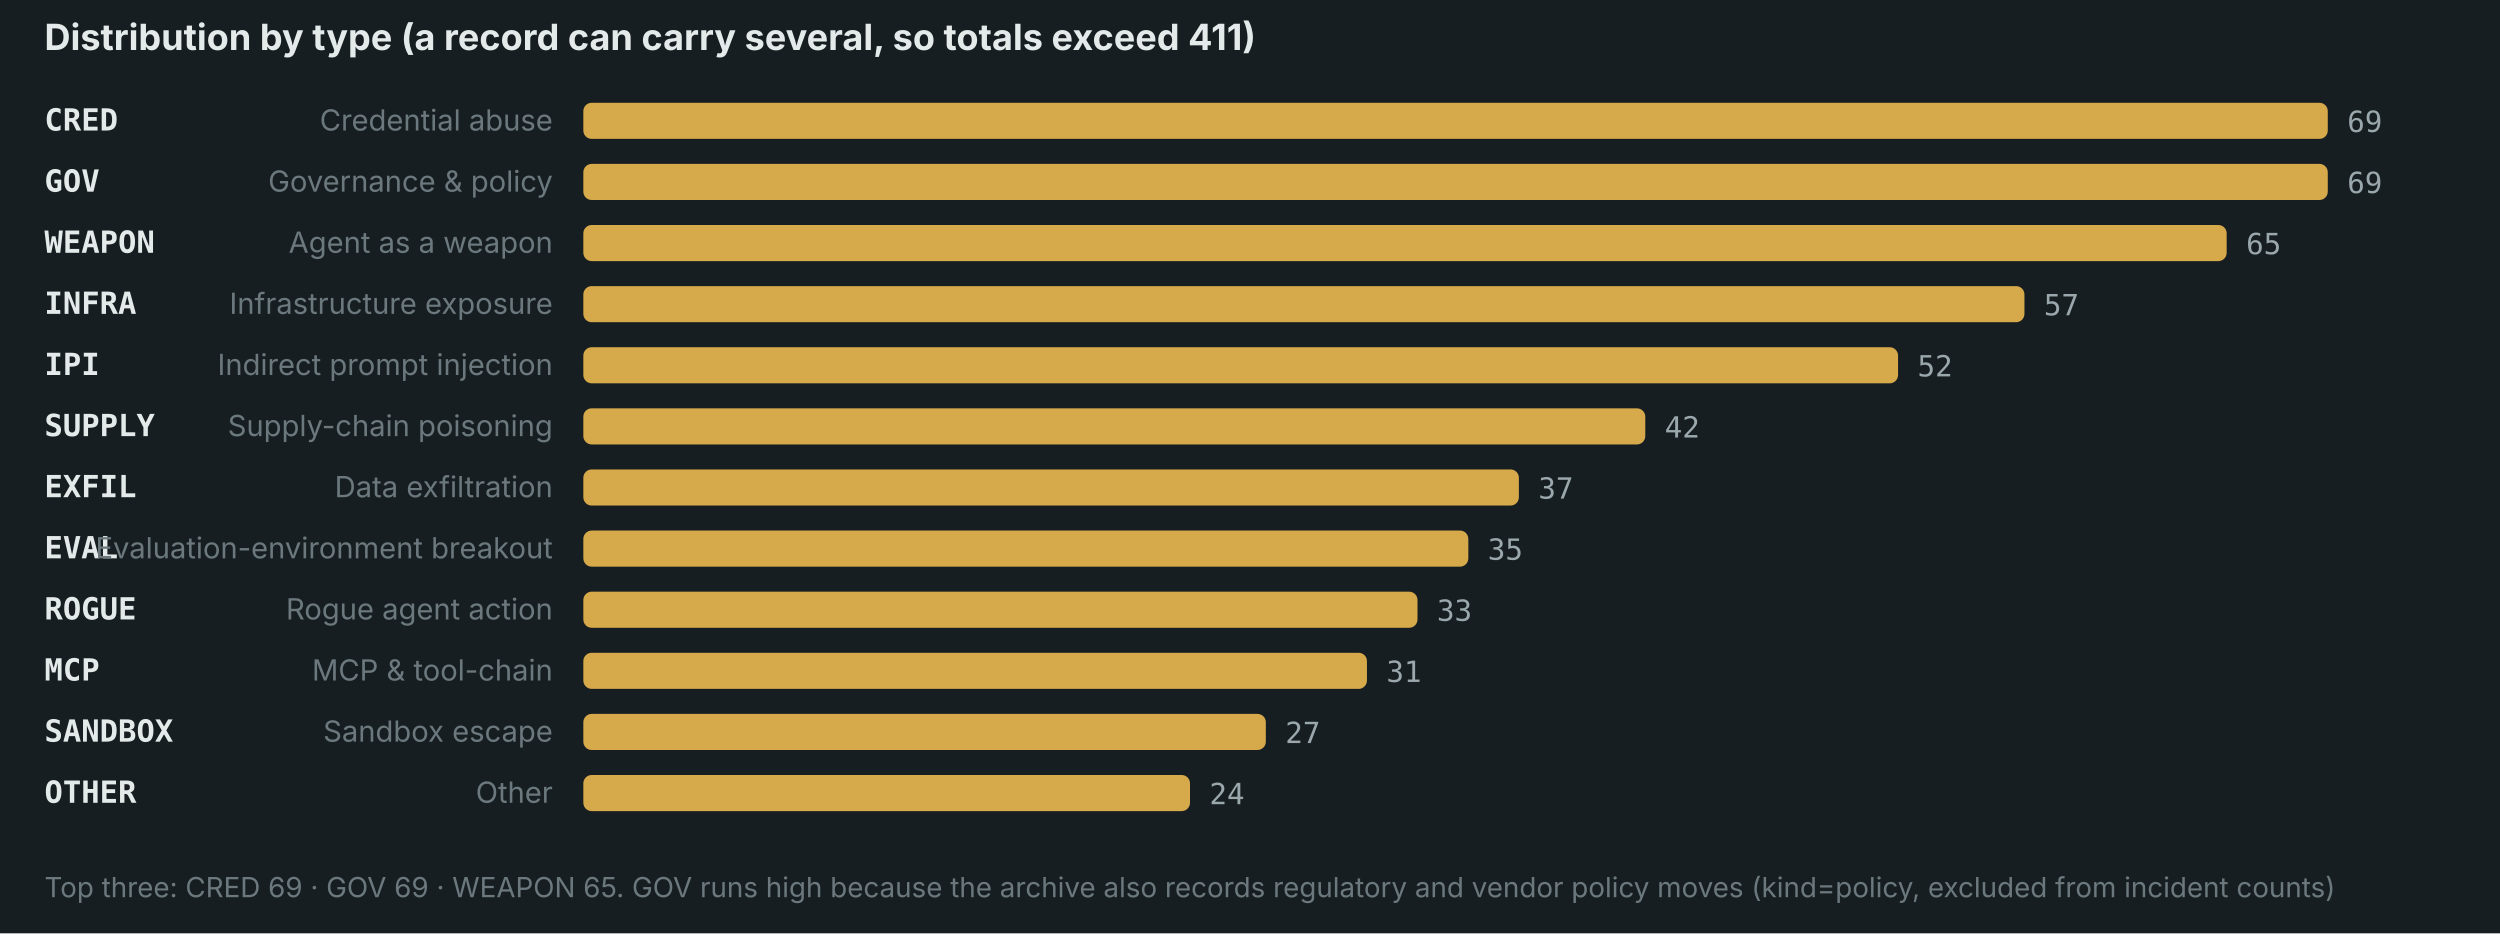
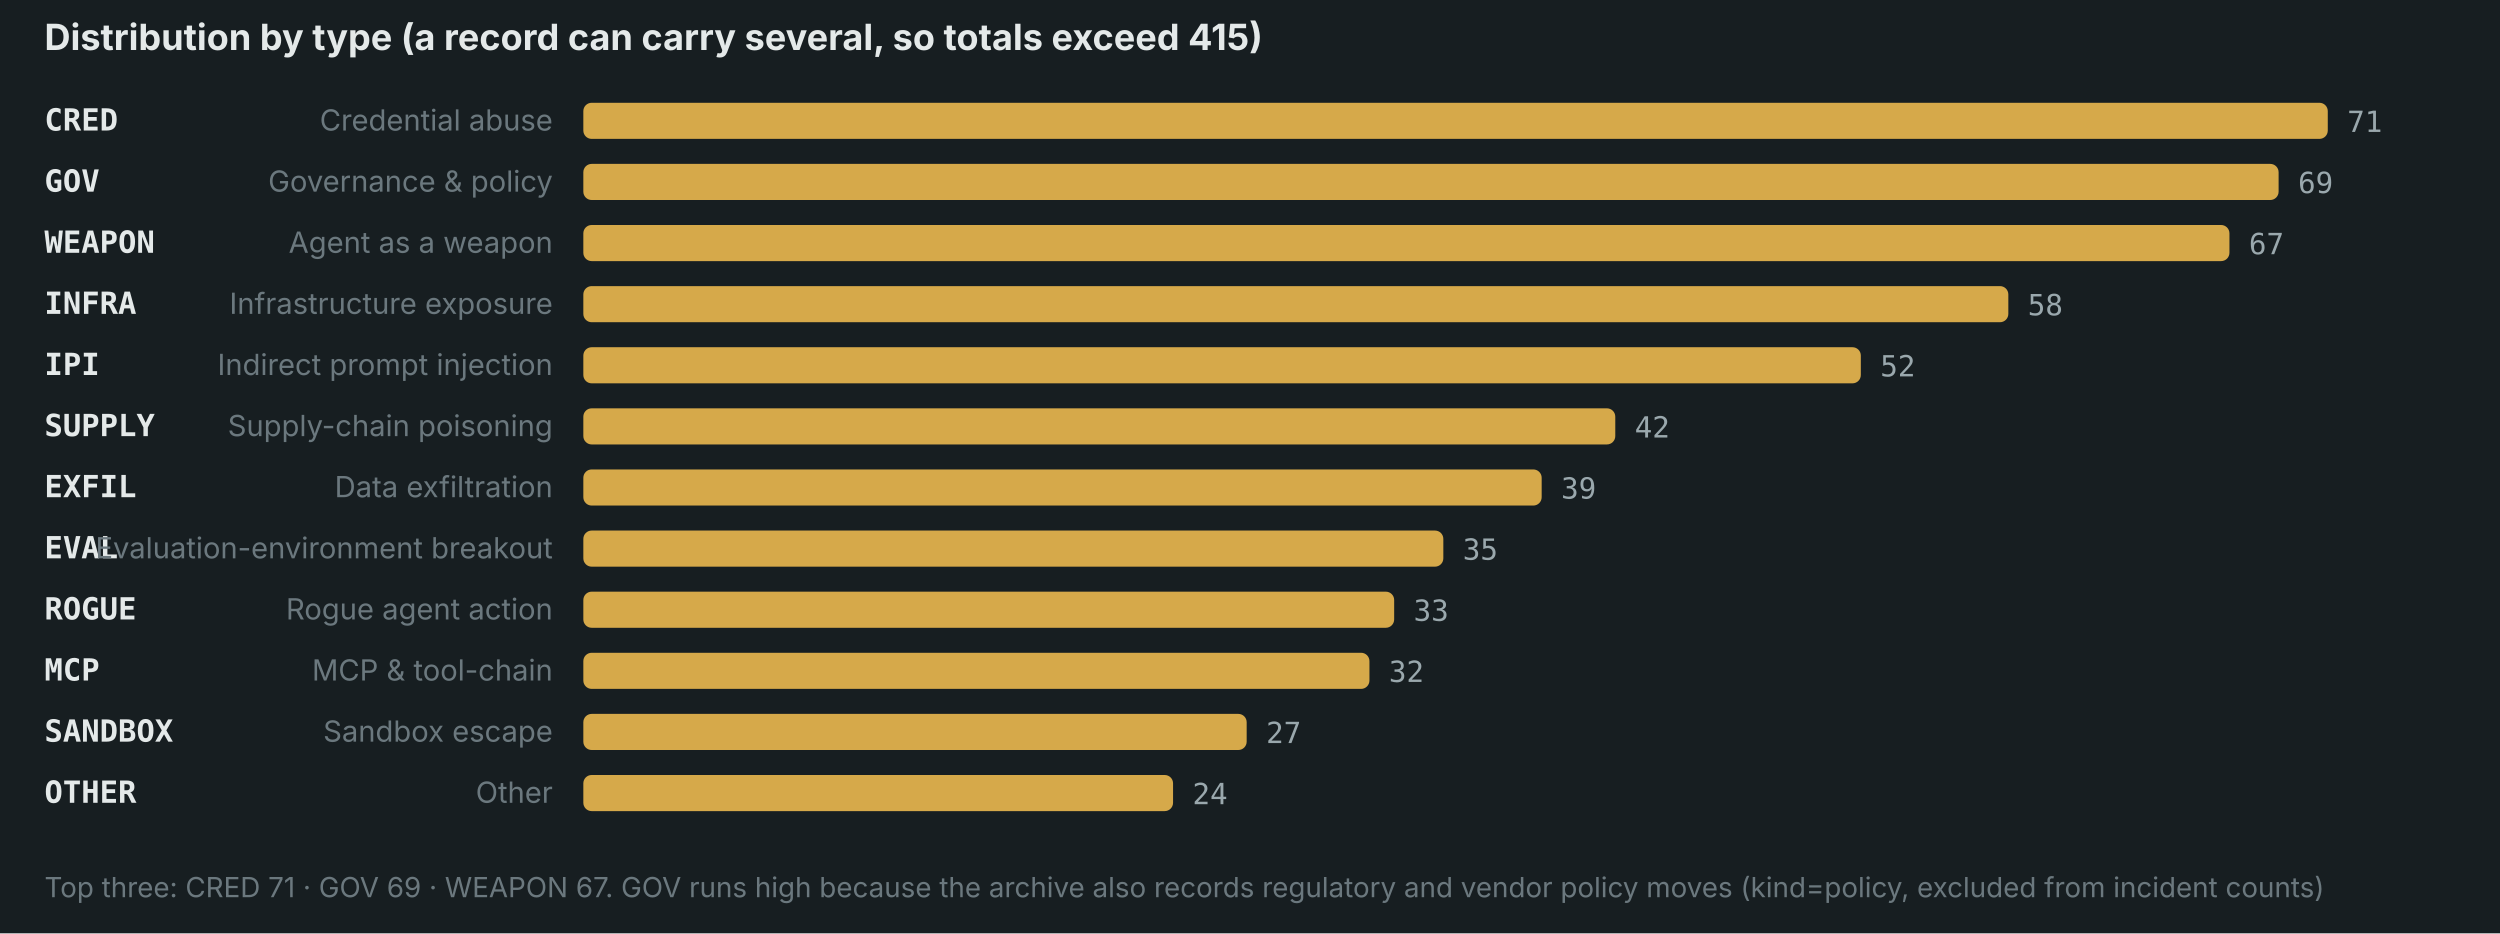
<svg xmlns="http://www.w3.org/2000/svg" viewBox="0 0 900 336" width="900" height="336" role="img" font-family="ui-sans-serif,-apple-system,'Segoe UI','PingFang SC','Microsoft YaHei',sans-serif">
  <rect width="900" height="336" fill="#171E21" />
-   <text x="16" y="18" font-size="13" font-weight="700" fill="#E4E9E9">Distribution by type (a record can carry several, so totals exceed 411)</text>
+   <text x="16" y="18" font-size="13" font-weight="700" fill="#E4E9E9">Distribution by type (a record can carry several, so totals exceed 415)</text>
  <text x="16" y="47" font-size="11" fill="#E4E9E9" font-family="ui-monospace,'SF Mono','Cascadia Mono','Consolas',monospace" font-weight="600">CRED</text>
  <text x="199" y="47" font-size="10.5" text-anchor="end" fill="#6B787E">Credential abuse</text>
  <rect x="210" y="37" width="628.0" height="13" rx="3" fill="#D6A94A" />
-   <text x="845.0" y="47.5" font-size="10.5" fill="#9AA8AD" font-family="ui-monospace,'SF Mono','Cascadia Mono','Consolas',monospace">69</text>
+   <text x="845.0" y="47.5" font-size="10.5" fill="#9AA8AD" font-family="ui-monospace,'SF Mono','Cascadia Mono','Consolas',monospace">71</text>
  <text x="16" y="69" font-size="11" fill="#E4E9E9" font-family="ui-monospace,'SF Mono','Cascadia Mono','Consolas',monospace" font-weight="600">GOV</text>
  <text x="199" y="69" font-size="10.5" text-anchor="end" fill="#6B787E">Governance &amp; policy</text>
-   <rect x="210" y="59" width="628.0" height="13" rx="3" fill="#D6A94A" />
-   <text x="845.0" y="69.5" font-size="10.5" fill="#9AA8AD" font-family="ui-monospace,'SF Mono','Cascadia Mono','Consolas',monospace">69</text>
+   <rect x="210" y="59" width="610.3" height="13" rx="3" fill="#D6A94A" />
+   <text x="827.3" y="69.5" font-size="10.5" fill="#9AA8AD" font-family="ui-monospace,'SF Mono','Cascadia Mono','Consolas',monospace">69</text>
  <text x="16" y="91" font-size="11" fill="#E4E9E9" font-family="ui-monospace,'SF Mono','Cascadia Mono','Consolas',monospace" font-weight="600">WEAPON</text>
  <text x="199" y="91" font-size="10.5" text-anchor="end" fill="#6B787E">Agent as a weapon</text>
-   <rect x="210" y="81" width="591.6" height="13" rx="3" fill="#D6A94A" />
-   <text x="808.6" y="91.5" font-size="10.5" fill="#9AA8AD" font-family="ui-monospace,'SF Mono','Cascadia Mono','Consolas',monospace">65</text>
+   <rect x="210" y="81" width="592.6" height="13" rx="3" fill="#D6A94A" />
+   <text x="809.6" y="91.5" font-size="10.5" fill="#9AA8AD" font-family="ui-monospace,'SF Mono','Cascadia Mono','Consolas',monospace">67</text>
  <text x="16" y="113" font-size="11" fill="#E4E9E9" font-family="ui-monospace,'SF Mono','Cascadia Mono','Consolas',monospace" font-weight="600">INFRA</text>
  <text x="199" y="113" font-size="10.5" text-anchor="end" fill="#6B787E">Infrastructure exposure</text>
-   <rect x="210" y="103" width="518.8" height="13" rx="3" fill="#D6A94A" />
-   <text x="735.8" y="113.5" font-size="10.5" fill="#9AA8AD" font-family="ui-monospace,'SF Mono','Cascadia Mono','Consolas',monospace">57</text>
+   <rect x="210" y="103" width="513.0" height="13" rx="3" fill="#D6A94A" />
+   <text x="730.0" y="113.5" font-size="10.5" fill="#9AA8AD" font-family="ui-monospace,'SF Mono','Cascadia Mono','Consolas',monospace">58</text>
  <text x="16" y="135" font-size="11" fill="#E4E9E9" font-family="ui-monospace,'SF Mono','Cascadia Mono','Consolas',monospace" font-weight="600">IPI</text>
  <text x="199" y="135" font-size="10.5" text-anchor="end" fill="#6B787E">Indirect prompt injection</text>
-   <rect x="210" y="125" width="473.3" height="13" rx="3" fill="#D6A94A" />
-   <text x="690.3" y="135.5" font-size="10.5" fill="#9AA8AD" font-family="ui-monospace,'SF Mono','Cascadia Mono','Consolas',monospace">52</text>
+   <rect x="210" y="125" width="459.9" height="13" rx="3" fill="#D6A94A" />
+   <text x="676.9" y="135.5" font-size="10.5" fill="#9AA8AD" font-family="ui-monospace,'SF Mono','Cascadia Mono','Consolas',monospace">52</text>
  <text x="16" y="157" font-size="11" fill="#E4E9E9" font-family="ui-monospace,'SF Mono','Cascadia Mono','Consolas',monospace" font-weight="600">SUPPLY</text>
  <text x="199" y="157" font-size="10.5" text-anchor="end" fill="#6B787E">Supply-chain poisoning</text>
-   <rect x="210" y="147" width="382.3" height="13" rx="3" fill="#D6A94A" />
-   <text x="599.3" y="157.5" font-size="10.5" fill="#9AA8AD" font-family="ui-monospace,'SF Mono','Cascadia Mono','Consolas',monospace">42</text>
+   <rect x="210" y="147" width="371.5" height="13" rx="3" fill="#D6A94A" />
+   <text x="588.5" y="157.5" font-size="10.5" fill="#9AA8AD" font-family="ui-monospace,'SF Mono','Cascadia Mono','Consolas',monospace">42</text>
  <text x="16" y="179" font-size="11" fill="#E4E9E9" font-family="ui-monospace,'SF Mono','Cascadia Mono','Consolas',monospace" font-weight="600">EXFIL</text>
  <text x="199" y="179" font-size="10.5" text-anchor="end" fill="#6B787E">Data exfiltration</text>
-   <rect x="210" y="169" width="336.8" height="13" rx="3" fill="#D6A94A" />
-   <text x="553.8" y="179.5" font-size="10.5" fill="#9AA8AD" font-family="ui-monospace,'SF Mono','Cascadia Mono','Consolas',monospace">37</text>
+   <rect x="210" y="169" width="345.0" height="13" rx="3" fill="#D6A94A" />
+   <text x="562.0" y="179.5" font-size="10.5" fill="#9AA8AD" font-family="ui-monospace,'SF Mono','Cascadia Mono','Consolas',monospace">39</text>
  <text x="16" y="201" font-size="11" fill="#E4E9E9" font-family="ui-monospace,'SF Mono','Cascadia Mono','Consolas',monospace" font-weight="600">EVAL</text>
  <text x="199" y="201" font-size="10.5" text-anchor="end" fill="#6B787E">Evaluation-environment breakout</text>
-   <rect x="210" y="191" width="318.6" height="13" rx="3" fill="#D6A94A" />
-   <text x="535.6" y="201.5" font-size="10.5" fill="#9AA8AD" font-family="ui-monospace,'SF Mono','Cascadia Mono','Consolas',monospace">35</text>
+   <rect x="210" y="191" width="309.6" height="13" rx="3" fill="#D6A94A" />
+   <text x="526.6" y="201.5" font-size="10.5" fill="#9AA8AD" font-family="ui-monospace,'SF Mono','Cascadia Mono','Consolas',monospace">35</text>
  <text x="16" y="223" font-size="11" fill="#E4E9E9" font-family="ui-monospace,'SF Mono','Cascadia Mono','Consolas',monospace" font-weight="600">ROGUE</text>
  <text x="199" y="223" font-size="10.5" text-anchor="end" fill="#6B787E">Rogue agent action</text>
-   <rect x="210" y="213" width="300.3" height="13" rx="3" fill="#D6A94A" />
-   <text x="517.3" y="223.5" font-size="10.5" fill="#9AA8AD" font-family="ui-monospace,'SF Mono','Cascadia Mono','Consolas',monospace">33</text>
+   <rect x="210" y="213" width="291.9" height="13" rx="3" fill="#D6A94A" />
+   <text x="508.9" y="223.5" font-size="10.5" fill="#9AA8AD" font-family="ui-monospace,'SF Mono','Cascadia Mono','Consolas',monospace">33</text>
  <text x="16" y="245" font-size="11" fill="#E4E9E9" font-family="ui-monospace,'SF Mono','Cascadia Mono','Consolas',monospace" font-weight="600">MCP</text>
  <text x="199" y="245" font-size="10.5" text-anchor="end" fill="#6B787E">MCP &amp; tool-chain</text>
-   <rect x="210" y="235" width="282.1" height="13" rx="3" fill="#D6A94A" />
-   <text x="499.1" y="245.5" font-size="10.5" fill="#9AA8AD" font-family="ui-monospace,'SF Mono','Cascadia Mono','Consolas',monospace">31</text>
+   <rect x="210" y="235" width="283.0" height="13" rx="3" fill="#D6A94A" />
+   <text x="500.0" y="245.5" font-size="10.5" fill="#9AA8AD" font-family="ui-monospace,'SF Mono','Cascadia Mono','Consolas',monospace">32</text>
  <text x="16" y="267" font-size="11" fill="#E4E9E9" font-family="ui-monospace,'SF Mono','Cascadia Mono','Consolas',monospace" font-weight="600">SANDBOX</text>
  <text x="199" y="267" font-size="10.5" text-anchor="end" fill="#6B787E">Sandbox escape</text>
-   <rect x="210" y="257" width="245.7" height="13" rx="3" fill="#D6A94A" />
-   <text x="462.7" y="267.5" font-size="10.5" fill="#9AA8AD" font-family="ui-monospace,'SF Mono','Cascadia Mono','Consolas',monospace">27</text>
+   <rect x="210" y="257" width="238.8" height="13" rx="3" fill="#D6A94A" />
+   <text x="455.8" y="267.5" font-size="10.5" fill="#9AA8AD" font-family="ui-monospace,'SF Mono','Cascadia Mono','Consolas',monospace">27</text>
  <text x="16" y="289" font-size="11" fill="#E4E9E9" font-family="ui-monospace,'SF Mono','Cascadia Mono','Consolas',monospace" font-weight="600">OTHER</text>
  <text x="199" y="289" font-size="10.5" text-anchor="end" fill="#6B787E">Other</text>
-   <rect x="210" y="279" width="218.4" height="13" rx="3" fill="#D6A94A" />
-   <text x="435.4" y="289.5" font-size="10.5" fill="#9AA8AD" font-family="ui-monospace,'SF Mono','Cascadia Mono','Consolas',monospace">24</text>
-   <text x="16" y="323" font-size="10" fill="#6B787E">Top three: CRED 69 · GOV 69 · WEAPON 65. GOV runs high because the archive also records regulatory and vendor policy moves (kind=policy, excluded from incident counts)</text>
+   <rect x="210" y="279" width="212.3" height="13" rx="3" fill="#D6A94A" />
+   <text x="429.3" y="289.5" font-size="10.5" fill="#9AA8AD" font-family="ui-monospace,'SF Mono','Cascadia Mono','Consolas',monospace">24</text>
+   <text x="16" y="323" font-size="10" fill="#6B787E">Top three: CRED 71 · GOV 69 · WEAPON 67. GOV runs high because the archive also records regulatory and vendor policy moves (kind=policy, excluded from incident counts)</text>
</svg>
